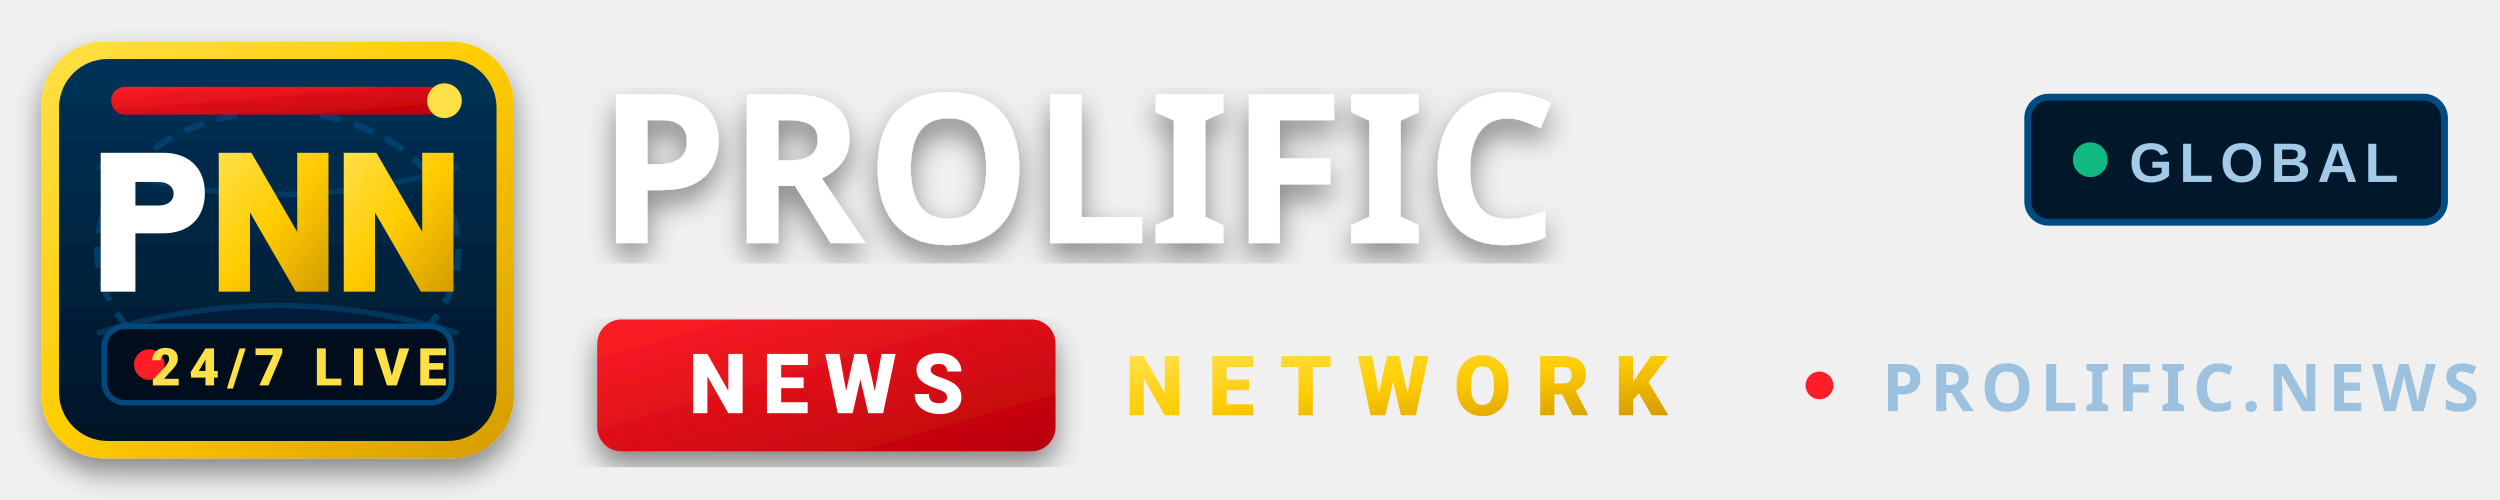
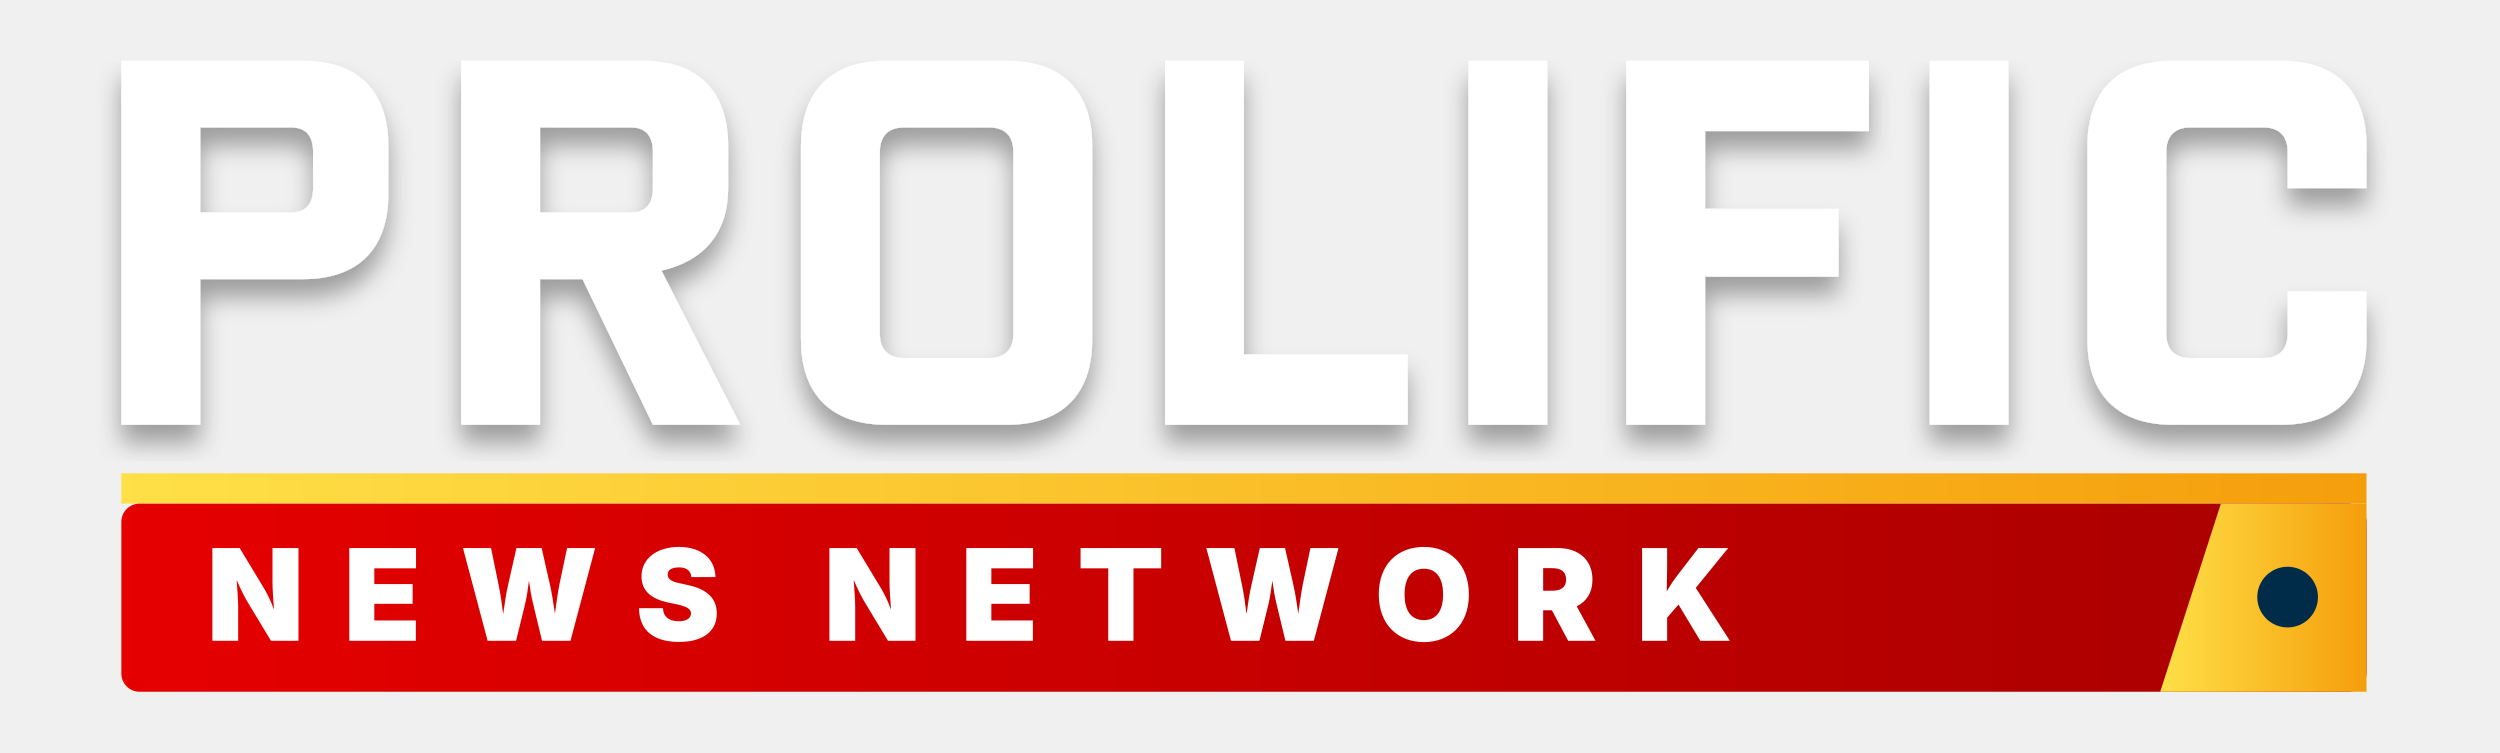
- <svg xmlns="http://www.w3.org/2000/svg" viewBox="0 0 360 72" width="360" height="72" role="img" aria-label="PNN - Prolific News Network">
+ <svg xmlns="http://www.w3.org/2000/svg" viewBox="0 0 206 62" fill="none">
  <defs>
-     <linearGradient id="pnnGold" x1="0%" y1="0%" x2="100%" y2="100%">
+     <linearGradient id="crimsonBar" x1="0%" y1="0%" x2="100%" y2="0%">
+       <stop offset="0%" stop-color="#E60000" />
+       <stop offset="100%" stop-color="#A80000" />
+     </linearGradient>
+     <linearGradient id="goldBar" x1="0%" y1="0%" x2="100%" y2="0%">
      <stop offset="0%" stop-color="#FFE047" />
-       <stop offset="50%" stop-color="#FFCC00" />
-       <stop offset="100%" stop-color="#D49B00" />
+       <stop offset="100%" stop-color="#F59E0B" />
    </linearGradient>
-     <linearGradient id="pnnCrimson" x1="0%" y1="0%" x2="100%" y2="100%">
-       <stop offset="0%" stop-color="#FF1E27" />
-       <stop offset="100%" stop-color="#B80008" />
-     </linearGradient>
-     <linearGradient id="pnnNavy" x1="0%" y1="0%" x2="0%" y2="100%">
-       <stop offset="0%" stop-color="#003359" />
-       <stop offset="100%" stop-color="#001526" />
-     </linearGradient>
-     <filter id="pnnDrop" x="-12%" y="-12%" width="124%" height="124%">
-       <feDropShadow dx="0" dy="2" stdDeviation="2" flood-color="#000000" flood-opacity="0.45" />
+     <filter id="textGlow" x="-5%" y="-5%" width="110%" height="115%">
+       <feDropShadow dx="0" dy="1.5" stdDeviation="1" flood-color="#000000" flood-opacity="0.35" />
    </filter>
  </defs>
-   <g transform="translate(6, 6)" filter="url(#pnnDrop)">
-     <rect x="0" y="0" width="68" height="60" rx="9" fill="url(#pnnGold)" />
-     <rect x="2.5" y="2.5" width="63" height="55" rx="7" fill="url(#pnnNavy)" />
-     <ellipse cx="34" cy="30" rx="26" ry="20" fill="none" stroke="#004C80" stroke-width="0.9" stroke-dasharray="3 2" opacity="0.65" />
-     <path d="M 8 18 Q 34 26 60 18" fill="none" stroke="#004C80" stroke-width="0.8" opacity="0.5" />
-     <path d="M 8 42 Q 34 34 60 42" fill="none" stroke="#004C80" stroke-width="0.8" opacity="0.5" />
-     <rect x="10" y="6.5" width="48" height="4" rx="2" fill="url(#pnnCrimson)" />
-     <circle cx="58" cy="8.5" r="2.5" fill="#FFE047" />
-     <path d="M 8.5 16 H 17.5 C 21.2 16 23.5 18.2 23.5 21.8 C 23.5 25.4 21.2 27.6 17.5 27.6 H 13.5 V 36 H 8.5 V 16 Z M 13.5 20.2 V 23.6 H 16.8 C 18.2 23.6 19 22.9 19 21.9 C 19 20.9 18.2 20.2 16.8 20.2 H 13.5 Z" fill="#FFFFFF" />
-     <path d="M 25.5 16 H 30.2 L 36.8 27.4 V 16 H 41.3 V 36 H 36.6 L 30.0 24.6 V 36 H 25.5 V 16 Z" fill="url(#pnnGold)" />
-     <path d="M 43.5 16 H 48.2 L 54.8 27.4 V 16 H 59.3 V 36 H 54.6 L 48.0 24.6 V 36 H 43.5 V 16 Z" fill="url(#pnnGold)" />
-     <rect x="9" y="41" width="50" height="11" rx="3" fill="#00101D" stroke="#00487C" stroke-width="0.8" />
-     <circle cx="15.5" cy="46.5" r="2.2" fill="#FF1E27" />
-     <text x="37" y="49.5" font-family="system-ui, -apple-system, 'Segoe UI', Roboto, Arial, sans-serif" font-weight="900" font-size="7.5" letter-spacing="1.2" fill="#FFE047" text-anchor="middle">24/7 LIVE</text>
+   <g fill="#FFFFFF" fill-rule="evenodd" filter="url(#textGlow)">
+     <path d="M10 5 H25 C29.5 5 32 7.5 32 12 V16 C32 20.5 29.5 23 25 23 H16.5 V35 H10 Z M16.5 10.5 V17.5 H24 C25.2 17.5 25.8 16.8 25.8 15.5 V12.5 C25.8 11.2 25.2 10.5 24 10.5 Z" />
+     <path d="M38 5 H53 C57.5 5 60 7.5 60 12 V15.5 C60 19.2 58 21.5 54.5 22.3 L61 35 H53.8 L48 23 H44.5 V35 H38 Z M44.5 10.5 V17.5 H52 C53.2 17.5 53.8 16.8 53.8 15.5 V12.5 C53.8 11.2 53.2 10.5 52 10.5 Z" />
+     <path d="M73 5 H83 C87.5 5 90 7.5 90 12 V28 C90 32.5 87.5 35 83 35 H73 C68.5 35 66 32.5 66 28 V12 C66 7.5 68.5 5 73 5 Z M72.5 12.5 V27.5 C72.5 28.8 73.2 29.5 74.5 29.5 H81.5 C82.8 29.5 83.5 28.8 83.5 27.5 V12.5 C83.5 11.2 82.8 10.5 81.5 10.5 H74.5 C73.2 10.5 72.5 11.2 72.5 12.5 Z" />
+     <path d="M96 5 H102.5 V29.2 H116 V35 H96 Z" />
+     <path d="M121 5 H127.5 V35 H121 Z" />
+     <path d="M134 5 H154 V10.8 H140.5 V17.2 H151.5 V22.8 H140.5 V35 H134 Z" />
+     <path d="M159 5 H165.5 V35 H159 Z" />
+     <path d="M179 5 H188 C192.5 5 195 7.5 195 12 V15.5 H188.5 V12.5 C188.5 11.2 187.8 10.5 186.5 10.5 H180.5 C179.2 10.5 178.5 11.2 178.5 12.5 V27.5 C178.5 28.8 179.2 29.5 180.5 29.5 H186.5 C187.8 29.5 188.5 28.8 188.5 27.5 V24 H195 V28 C195 32.5 192.5 35 188 35 H179 C174.5 35 172 32.5 172 28 V12 C172 7.5 174.5 5 179 5 Z" />
  </g>
-   <text x="86" y="35" textLength="196" lengthAdjust="spacing" font-family="'Oswald', 'Arial Black', 'Segoe UI', Impact, system-ui, sans-serif" font-weight="900" font-size="30" fill="#FFFFFF" filter="url(#pnnDrop)">PROLIFIC</text>
-   <g transform="translate(292, 14)">
-     <rect x="0" y="0" width="60" height="18" rx="3" fill="#001829" stroke="#004C80" stroke-width="1" />
-     <circle cx="9" cy="9" r="2.5" fill="#10B981" />
-     <text x="34" y="12.2" font-family="system-ui, -apple-system, 'Segoe UI', Arial, sans-serif" font-weight="800" font-size="8" letter-spacing="1" fill="#A3CBE8" text-anchor="middle">GLOBAL</text>
-   </g>
-   <line x1="86" y1="41.5" x2="352" y2="41.5" stroke="url(#pnnGold)" stroke-width="1.2" opacity="0.75" />
-   <g transform="translate(86, 46)">
-     <rect x="0" y="0" width="66" height="19" rx="3.5" fill="url(#pnnCrimson)" filter="url(#pnnDrop)" />
-     <text x="33" y="13.5" font-family="system-ui, -apple-system, 'Segoe UI', Roboto, Arial, sans-serif" font-weight="900" font-size="12" letter-spacing="2.2" fill="#FFFFFF" text-anchor="middle">NEWS</text>
-     <text x="76" y="13.8" font-family="system-ui, -apple-system, 'Segoe UI', Roboto, Arial, sans-serif" font-weight="900" font-size="12" letter-spacing="3.5" fill="url(#pnnGold)">NETWORK</text>
-     <circle cx="176" cy="9.5" r="2" fill="#FF1E27" />
-     <text x="185" y="13.2" font-family="ui-monospace, 'Cascadia Code', 'Segoe UI', monospace, sans-serif" font-weight="700" font-size="9.5" letter-spacing="1" fill="#9CC2E0">PROLIFIC.NEWS</text>
-   </g>
+   <rect x="10" y="39" width="185" height="2.5" fill="url(#goldBar)" />
+   <rect x="10" y="41.5" width="185" height="15.5" rx="1.5" fill="url(#crimsonBar)" />
+   <polygon points="183,41.5 195,41.5 195,57 178,57" fill="url(#goldBar)" />
+   <circle cx="188.5" cy="49.2" r="2.5" fill="#002B49" />
+   <text x="17" y="52.8" fill="#FFFFFF" font-family="'Inter', 'Segoe UI', 'Helvetica Neue', Arial, sans-serif" font-weight="900" font-size="10.5" letter-spacing="3.2" textLength="152" lengthAdjust="spacing">NEWS NETWORK</text>
</svg>
